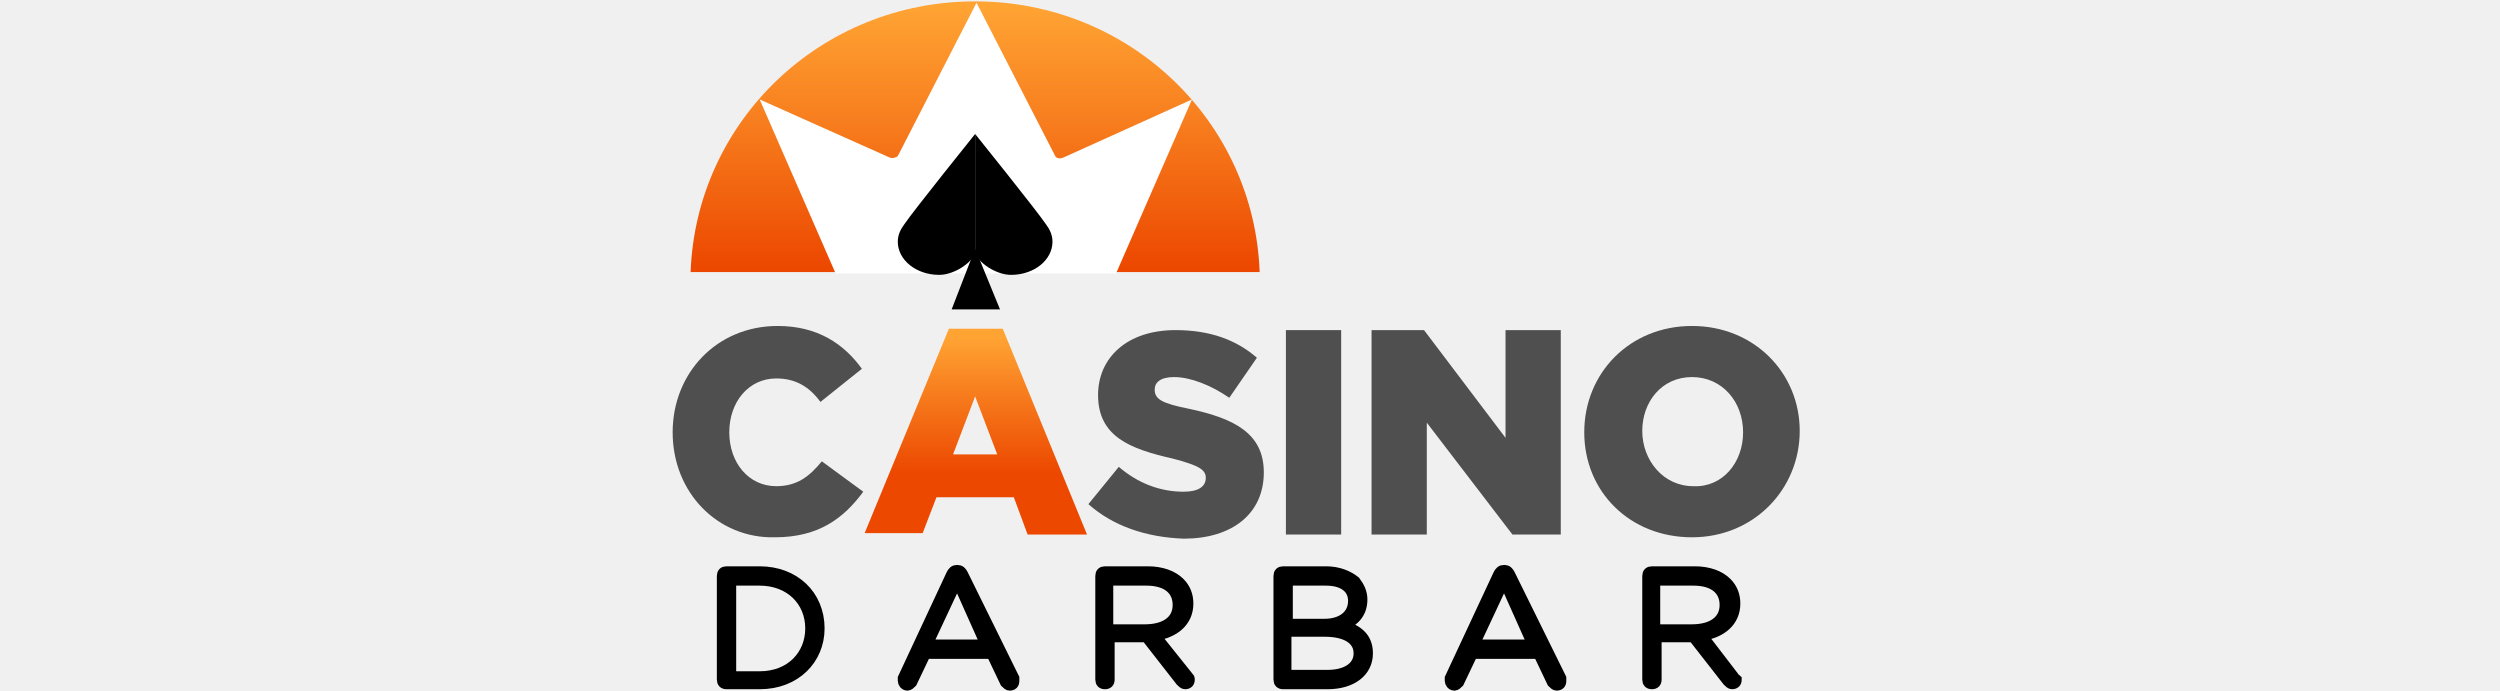
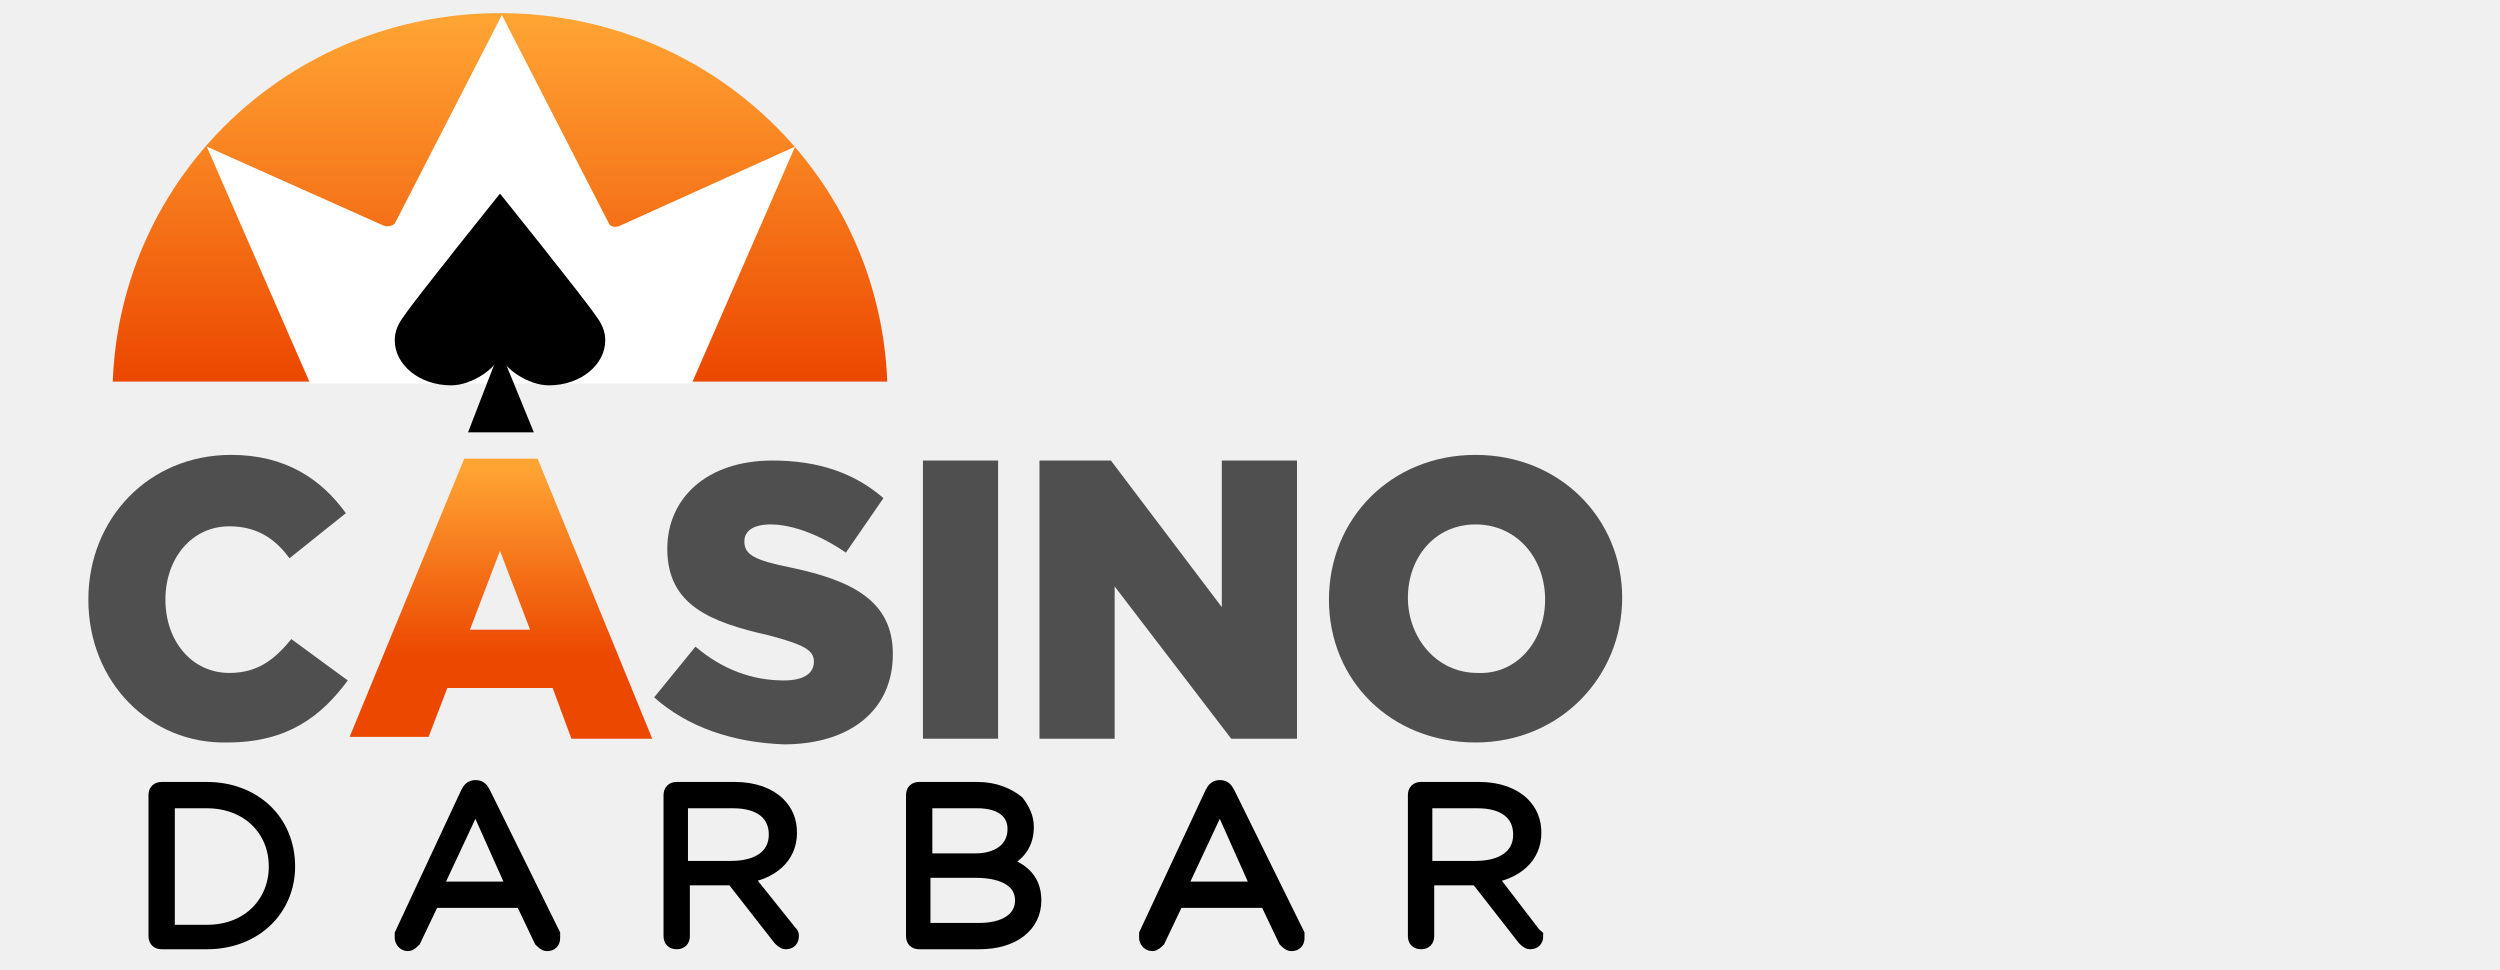
- <svg xmlns="http://www.w3.org/2000/svg" version="1.1" id="Layer_1" x="0px" y="0px" viewBox="0 0 181 50" style="enable-background:new 0 0 181 50;" xml:space="preserve">
+ <svg xmlns="http://www.w3.org/2000/svg" version="1.1" id="Layer_1" x="0px" y="0px" viewBox="44 -0.6 133 51.6" style="enable-background:new 0 0 181 50;">
  <style type="text/css">
	.st0{stroke:#000000;stroke-width:0.8;stroke-miterlimit:10;}
	.st1{fill:url(#SVGID_1_);}
	.st2{fill:#FFFFFF;}
	.st3{fill:#4F4F4F;}
	.st4{fill:url(#SVGID_00000009570389452024238310000000817194022531370164_);}
</style>
  <g>
-     <path class="st0" d="M55,41.4h-2.4c-0.2,0-0.3,0.1-0.3,0.3v7.5c0,0.2,0.1,0.3,0.3,0.3H55c2.6,0,4.3-1.8,4.3-4v0   C59.3,43.1,57.5,41.4,55,41.4z M58.7,45.5c0,1.9-1.4,3.5-3.7,3.5h-2.1v-7H55C57.2,42,58.7,43.5,58.7,45.5L58.7,45.5z" />
-     <path class="st0" d="M69.7,41.6c-0.1-0.2-0.2-0.3-0.4-0.3h0c-0.2,0-0.3,0.1-0.4,0.3l-3.5,7.5c0,0.1,0,0.1,0,0.2   c0,0.1,0.1,0.3,0.3,0.3c0.1,0,0.2-0.1,0.3-0.2l1-2.1h4.8l1,2.1c0.1,0.1,0.2,0.2,0.3,0.2c0.2,0,0.3-0.1,0.3-0.3c0-0.1,0-0.1,0-0.2   L69.7,41.6z M67.1,46.7l2.2-4.7l2.1,4.7H67.1z" />
-     <path class="st0" d="M83.6,46c1.4-0.2,2.4-1,2.4-2.3v0c0-0.6-0.2-1.1-0.6-1.5c-0.5-0.5-1.3-0.8-2.3-0.8h-3.1   c-0.2,0-0.3,0.1-0.3,0.3v7.5c0,0.2,0.1,0.3,0.3,0.3c0.2,0,0.3-0.1,0.3-0.3v-3.1h2.7l2.5,3.2c0.1,0.1,0.2,0.2,0.3,0.2   c0.2,0,0.3-0.1,0.3-0.3c0-0.1,0-0.1-0.1-0.2L83.6,46z M80.2,45.6V42H83c1.5,0,2.3,0.7,2.3,1.8v0c0,1.2-1,1.8-2.4,1.8H80.2z" />
-     <path class="st0" d="M97.2,45.3c0.7-0.3,1.4-0.8,1.4-1.9v0c0-0.5-0.2-0.9-0.5-1.3c-0.5-0.4-1.2-0.7-2.1-0.7h-3.1   c-0.2,0-0.3,0.1-0.3,0.3v7.5c0,0.2,0.1,0.3,0.3,0.3h3.2c1.8,0,2.9-0.9,2.9-2.2v0C99,46.1,98.2,45.6,97.2,45.3z M93.2,42h2.8   c1.3,0,2,0.6,2,1.5v0c0,1.1-0.9,1.7-2.1,1.7h-2.7V42z M98.4,47.3c0,1-0.9,1.6-2.3,1.6h-3v-3.2h2.8C97.5,45.7,98.4,46.3,98.4,47.3   L98.4,47.3z" />
-     <path class="st0" d="M109.3,41.6c-0.1-0.2-0.2-0.3-0.4-0.3h0c-0.2,0-0.3,0.1-0.4,0.3l-3.5,7.5c0,0.1,0,0.1,0,0.2   c0,0.1,0.1,0.3,0.3,0.3c0.1,0,0.2-0.1,0.3-0.2l1-2.1h4.8l1,2.1c0.1,0.1,0.2,0.2,0.3,0.2c0.2,0,0.3-0.1,0.3-0.3c0-0.1,0-0.1,0-0.2   L109.3,41.6z M106.7,46.7l2.2-4.7l2.1,4.7H106.7z" />
-     <path class="st0" d="M125.5,49l-2.3-3c1.4-0.2,2.4-1,2.4-2.3v0c0-0.6-0.2-1.1-0.6-1.5c-0.5-0.5-1.3-0.8-2.3-0.8h-3.1   c-0.2,0-0.3,0.1-0.3,0.3v7.5c0,0.2,0.1,0.3,0.3,0.3c0.2,0,0.3-0.1,0.3-0.3v-3.1h2.7l2.5,3.2c0.1,0.1,0.2,0.2,0.3,0.2   c0.2,0,0.3-0.1,0.3-0.3C125.6,49.1,125.5,49.1,125.5,49z M119.8,45.6V42h2.8c1.5,0,2.3,0.7,2.3,1.8v0c0,1.2-1,1.8-2.4,1.8H119.8z" />
+     <path class="st0" d="M55,41.4h-2.4c-0.2,0-0.3,0.1-0.3,0.3v7.5c0,0.2,0.1,0.3,0.3,0.3H55c2.6,0,4.3-1.8,4.3-4v0 C59.3,43.1,57.5,41.4,55,41.4z M58.7,45.5c0,1.9-1.4,3.5-3.7,3.5h-2.1v-7H55C57.2,42,58.7,43.5,58.7,45.5L58.7,45.5z" />
+     <path class="st0" d="M69.7,41.6c-0.1-0.2-0.2-0.3-0.4-0.3h0c-0.2,0-0.3,0.1-0.4,0.3l-3.5,7.5c0,0.1,0,0.1,0,0.2 c0,0.1,0.1,0.3,0.3,0.3c0.1,0,0.2-0.1,0.3-0.2l1-2.1h4.8l1,2.1c0.1,0.1,0.2,0.2,0.3,0.2c0.2,0,0.3-0.1,0.3-0.3c0-0.1,0-0.1,0-0.2 L69.7,41.6z M67.1,46.7l2.2-4.7l2.1,4.7H67.1z" />
+     <path class="st0" d="M83.6,46c1.4-0.2,2.4-1,2.4-2.3v0c0-0.6-0.2-1.1-0.6-1.5c-0.5-0.5-1.3-0.8-2.3-0.8h-3.1 c-0.2,0-0.3,0.1-0.3,0.3v7.5c0,0.2,0.1,0.3,0.3,0.3c0.2,0,0.3-0.1,0.3-0.3v-3.1h2.7l2.5,3.2c0.1,0.1,0.2,0.2,0.3,0.2 c0.2,0,0.3-0.1,0.3-0.3c0-0.1,0-0.1-0.1-0.2L83.6,46z M80.2,45.6V42H83c1.5,0,2.3,0.7,2.3,1.8v0c0,1.2-1,1.8-2.4,1.8H80.2z" />
+     <path class="st0" d="M97.2,45.3c0.7-0.3,1.4-0.8,1.4-1.9v0c0-0.5-0.2-0.9-0.5-1.3c-0.5-0.4-1.2-0.7-2.1-0.7h-3.1 c-0.2,0-0.3,0.1-0.3,0.3v7.5c0,0.2,0.1,0.3,0.3,0.3h3.2c1.8,0,2.9-0.9,2.9-2.2v0C99,46.1,98.2,45.6,97.2,45.3z M93.2,42h2.8 c1.3,0,2,0.6,2,1.5v0c0,1.1-0.9,1.7-2.1,1.7h-2.7V42z M98.4,47.3c0,1-0.9,1.6-2.3,1.6h-3v-3.2h2.8C97.5,45.7,98.4,46.3,98.4,47.3 L98.4,47.3z" />
+     <path class="st0" d="M109.3,41.6c-0.1-0.2-0.2-0.3-0.4-0.3h0c-0.2,0-0.3,0.1-0.4,0.3l-3.5,7.5c0,0.1,0,0.1,0,0.2 c0,0.1,0.1,0.3,0.3,0.3c0.1,0,0.2-0.1,0.3-0.2l1-2.1h4.8l1,2.1c0.1,0.1,0.2,0.2,0.3,0.2c0.2,0,0.3-0.1,0.3-0.3c0-0.1,0-0.1,0-0.2 L109.3,41.6z M106.7,46.7l2.2-4.7l2.1,4.7H106.7z" />
+     <path class="st0" d="M125.5,49l-2.3-3c1.4-0.2,2.4-1,2.4-2.3v0c0-0.6-0.2-1.1-0.6-1.5c-0.5-0.5-1.3-0.8-2.3-0.8h-3.1 c-0.2,0-0.3,0.1-0.3,0.3v7.5c0,0.2,0.1,0.3,0.3,0.3c0.2,0,0.3-0.1,0.3-0.3v-3.1h2.7l2.5,3.2c0.1,0.1,0.2,0.2,0.3,0.2 c0.2,0,0.3-0.1,0.3-0.3C125.6,49.1,125.5,49.1,125.5,49z M119.8,45.6V42h2.8c1.5,0,2.3,0.7,2.3,1.8v0c0,1.2-1,1.8-2.4,1.8H119.8z" />
  </g>
  <linearGradient id="SVGID_1_" gradientUnits="userSpaceOnUse" x1="70.603" y1="19.704" x2="70.603" y2="0.136">
-     <stop offset="1.396648e-02" style="stop-color:#EC4800" />
+     <stop offset="0.014" style="stop-color:#EC4800" />
    <stop offset="0.542" style="stop-color:#F77C1D" />
    <stop offset="0.976" style="stop-color:#FFA333" />
  </linearGradient>
  <path class="st1" d="M91.2,19.7C90.8,8.8,81.8,0.1,70.6,0.1C59.4,0.1,50.4,8.8,50,19.7H91.2z" />
-   <path class="st2" d="M80.8,19.8H60.5L55,7.2l9.4,4.2c0.2,0.1,0.5,0,0.6-0.1l5.7-11.1l5.7,11.1c0.1,0.2,0.4,0.2,0.6,0.1l9.3-4.2  L80.8,19.8z" />
+   <path class="st2" d="M80.8,19.8H60.5L55,7.2l9.4,4.2c0.2,0.1,0.5,0,0.6-0.1l5.7-11.1l5.7,11.1c0.1,0.2,0.4,0.2,0.6,0.1l9.3-4.2 L80.8,19.8z" />
  <polygon points="72.4,22.4 68.9,22.4 70.6,18 " />
  <g>
    <path d="M70.6,9.7c0,0,4.5,5.6,5.1,6.5c0.3,0.4,0.5,0.8,0.5,1.3c0,1.3-1.3,2.4-3,2.4c-1.1,0-2.4-0.9-2.6-1.6L70.6,9.7z" />
    <path d="M70.6,9.7c0,0-4.5,5.6-5.1,6.5C65.2,16.6,65,17,65,17.5c0,1.3,1.3,2.4,3,2.4c1.1,0,2.4-0.9,2.6-1.6L70.6,9.7z" />
  </g>
-   <path class="st3" d="M48.7,31.3L48.7,31.3c0-4.3,3.2-7.7,7.6-7.7c2.9,0,4.8,1.3,6.1,3.1l-3,2.4c-0.8-1.1-1.8-1.7-3.2-1.7  c-2,0-3.4,1.7-3.4,3.9v0c0,2.2,1.4,3.9,3.4,3.9c1.5,0,2.4-0.7,3.3-1.8l3,2.2c-1.4,1.9-3.2,3.3-6.4,3.3C52,39,48.7,35.7,48.7,31.3z" />
+   <path class="st3" d="M48.7,31.3L48.7,31.3c0-4.3,3.2-7.7,7.6-7.7c2.9,0,4.8,1.3,6.1,3.1l-3,2.4c-0.8-1.1-1.8-1.7-3.2-1.7 c-2,0-3.4,1.7-3.4,3.9v0c0,2.2,1.4,3.9,3.4,3.9c1.5,0,2.4-0.7,3.3-1.8l3,2.2c-1.4,1.9-3.2,3.3-6.4,3.3C52,39,48.7,35.7,48.7,31.3z" />
  <linearGradient id="SVGID_00000048495800677359726900000017985339507532511666_" gradientUnits="userSpaceOnUse" x1="70.641" y1="23.811" x2="70.641" y2="38.67">
-     <stop offset="4.553078e-02" style="stop-color:#FFA333" />
+     <stop offset="0.045" style="stop-color:#FFA333" />
    <stop offset="0.248" style="stop-color:#F98623" />
    <stop offset="0.702" style="stop-color:#EC4800" />
  </linearGradient>
-   <path style="fill:url(#SVGID_00000048495800677359726900000017985339507532511666_);" d="M68.7,23.8h3.9l6.1,14.9h-4.3L73.4,36h-5.6  l-1,2.6h-4.2L68.7,23.8z M72.2,32.9l-1.6-4.2L69,32.9H72.2z" />
-   <path class="st3" d="M78.8,36.5l2.2-2.7c1.4,1.2,3,1.8,4.7,1.8c1.1,0,1.6-0.4,1.6-1v0c0-0.6-0.5-0.9-2.4-1.4  c-3.1-0.7-5.4-1.6-5.4-4.6v0c0-2.7,2.1-4.7,5.6-4.7c2.5,0,4.4,0.7,5.9,2l-2,2.9c-1.3-0.9-2.8-1.5-4-1.5c-1,0-1.4,0.4-1.4,0.9v0  c0,0.7,0.5,1,2.5,1.4c3.3,0.7,5.4,1.8,5.4,4.6v0c0,3-2.3,4.8-5.8,4.8C83,38.9,80.6,38.1,78.8,36.5z" />
+   <path style="fill:url(#SVGID_00000048495800677359726900000017985339507532511666_);" d="M68.7,23.8h3.9l6.1,14.9h-4.3L73.4,36h-5.6 l-1,2.6h-4.2L68.7,23.8z M72.2,32.9l-1.6-4.2L69,32.9H72.2z" />
+   <path class="st3" d="M78.8,36.5l2.2-2.7c1.4,1.2,3,1.8,4.7,1.8c1.1,0,1.6-0.4,1.6-1v0c0-0.6-0.5-0.9-2.4-1.4 c-3.1-0.7-5.4-1.6-5.4-4.6v0c0-2.7,2.1-4.7,5.6-4.7c2.5,0,4.4,0.7,5.9,2l-2,2.9c-1.3-0.9-2.8-1.5-4-1.5c-1,0-1.4,0.4-1.4,0.9v0 c0,0.7,0.5,1,2.5,1.4c3.3,0.7,5.4,1.8,5.4,4.6v0c0,3-2.3,4.8-5.8,4.8C83,38.9,80.6,38.1,78.8,36.5z" />
  <path class="st3" d="M93.1,23.9h4v14.8h-4V23.9z" />
  <path class="st3" d="M99.4,23.9h3.7l5.9,7.8v-7.8h4v14.8h-3.5l-6.2-8.1v8.1h-4V23.9z" />
-   <path class="st3" d="M114.7,31.3L114.7,31.3c0-4.3,3.3-7.7,7.8-7.7c4.5,0,7.8,3.4,7.8,7.6v0c0,4.2-3.3,7.7-7.8,7.7  S114.7,35.6,114.7,31.3z M126.2,31.3L126.2,31.3c0-2.2-1.5-4-3.7-4c-2.2,0-3.6,1.8-3.6,3.9v0c0,2.1,1.5,4,3.7,4  C124.7,35.3,126.2,33.5,126.2,31.3z" />
+   <path class="st3" d="M114.7,31.3L114.7,31.3c0-4.3,3.3-7.7,7.8-7.7c4.5,0,7.8,3.4,7.8,7.6v0c0,4.2-3.3,7.7-7.8,7.7 S114.7,35.6,114.7,31.3z M126.2,31.3L126.2,31.3c0-2.2-1.5-4-3.7-4c-2.2,0-3.6,1.8-3.6,3.9v0c0,2.1,1.5,4,3.7,4 C124.7,35.3,126.2,33.5,126.2,31.3z" />
</svg>
